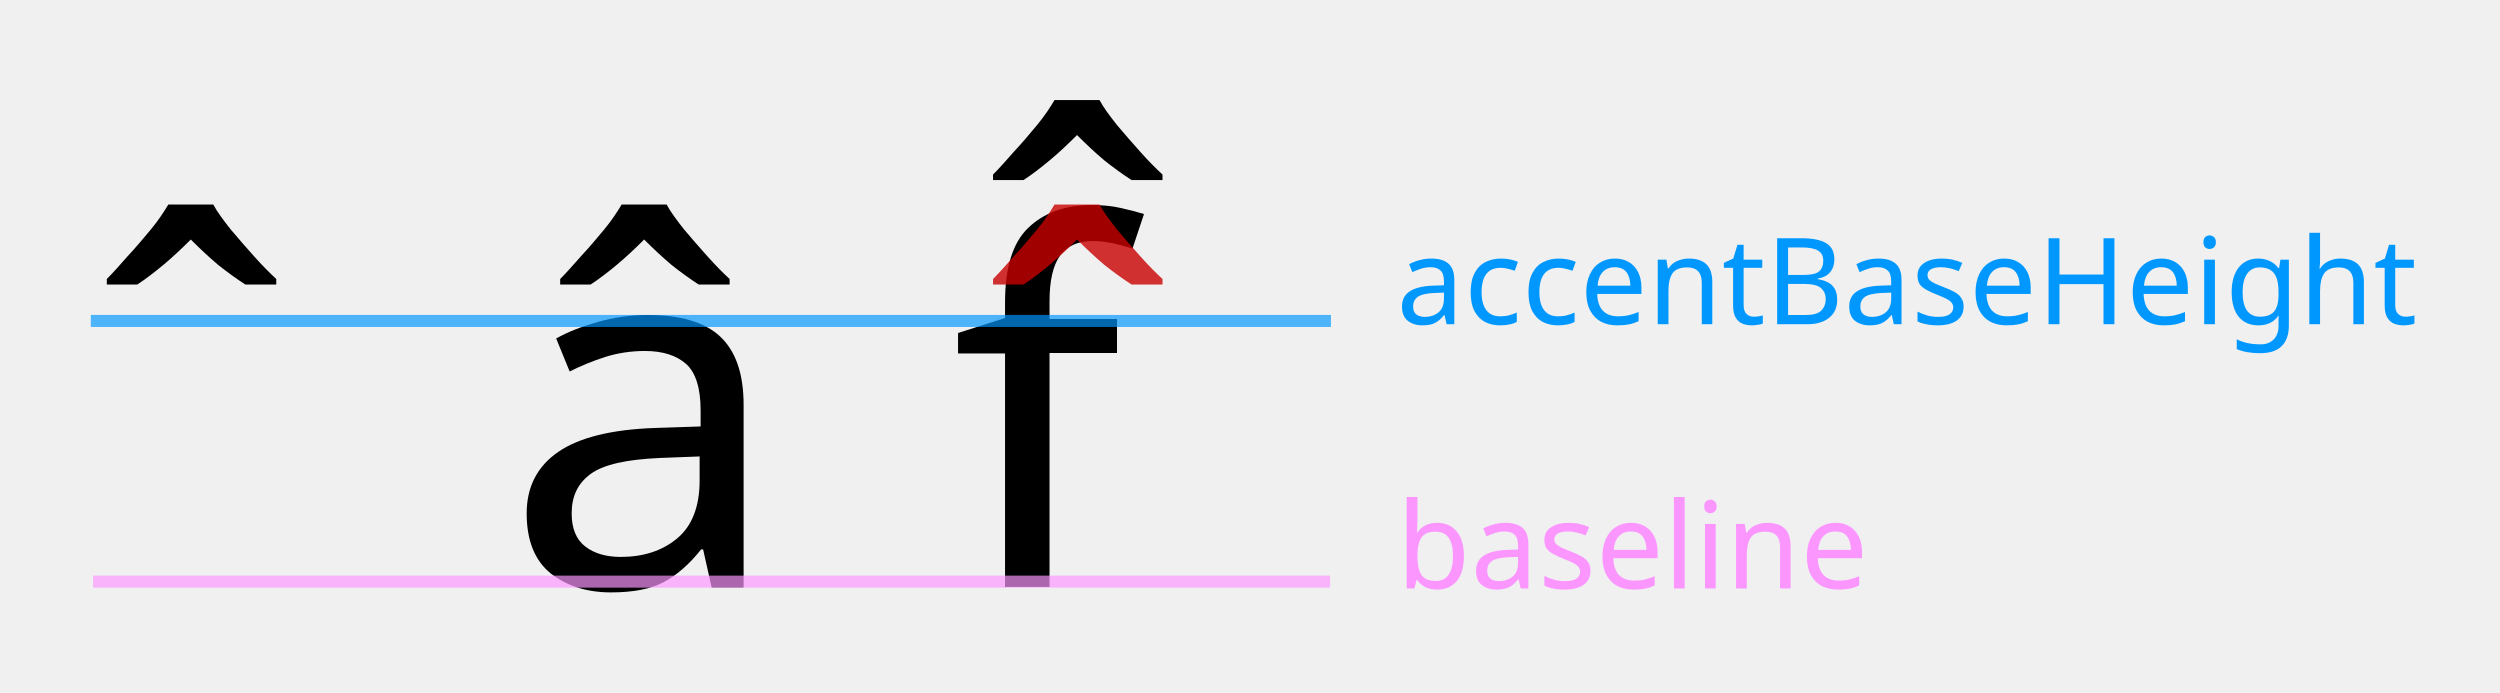
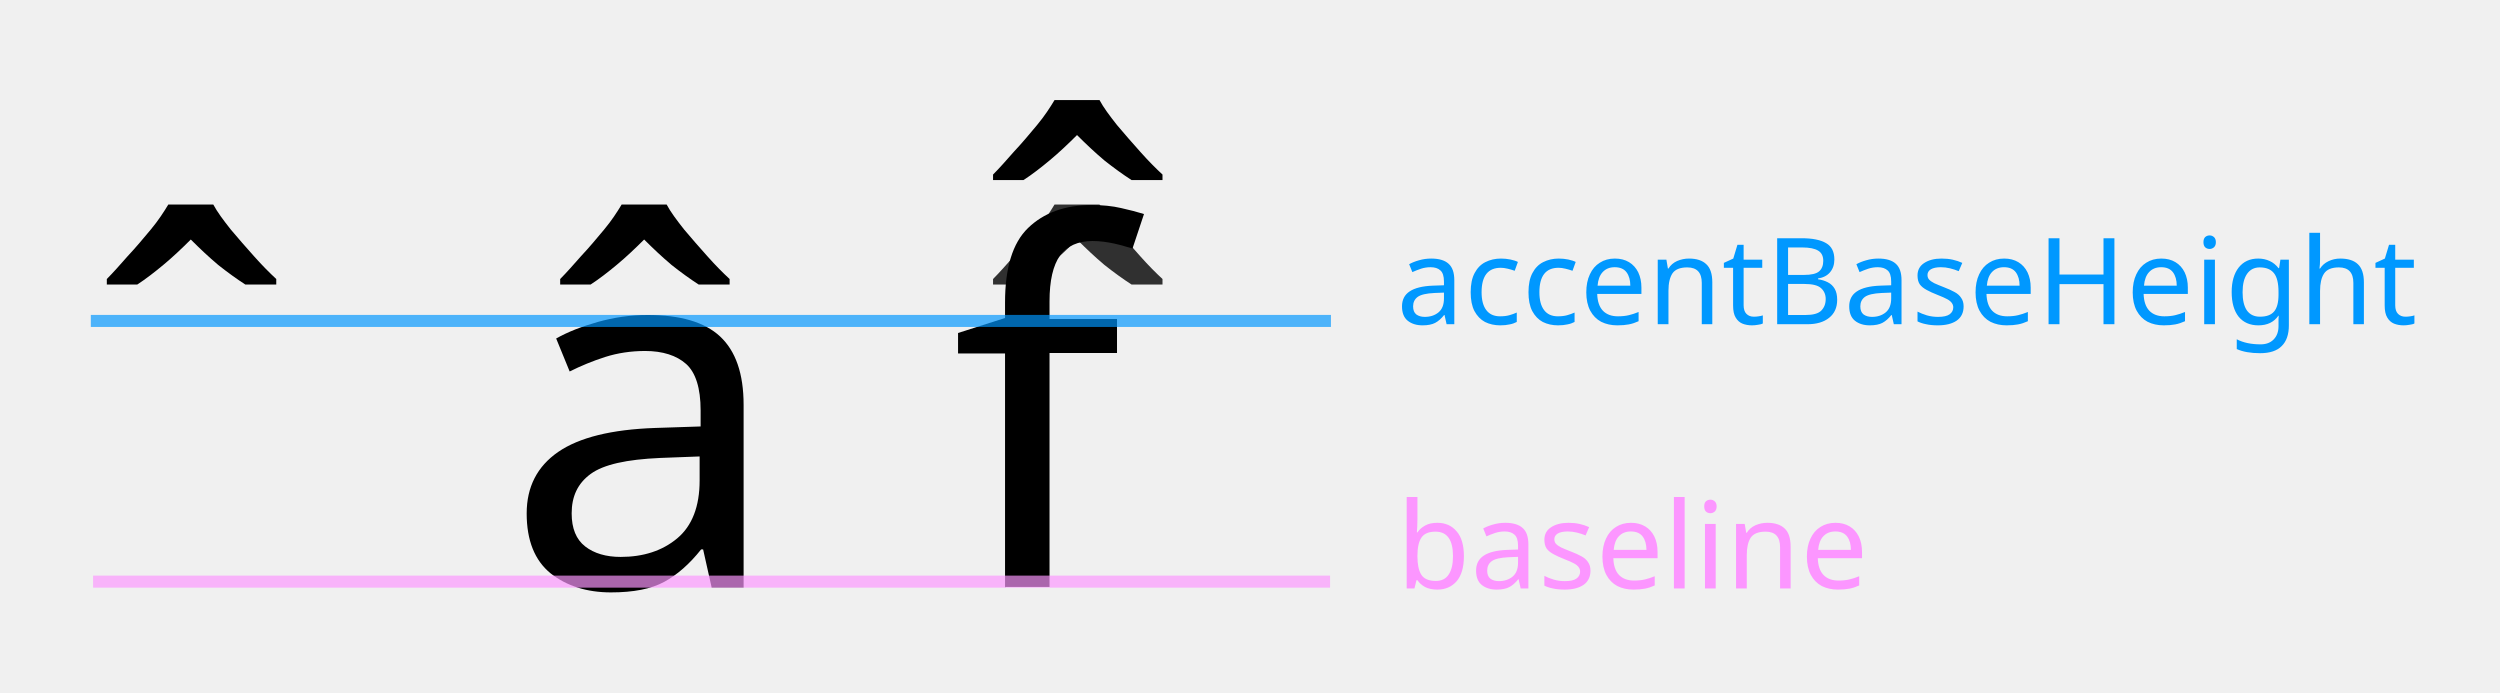
<svg xmlns="http://www.w3.org/2000/svg" xmlns:xlink="http://www.w3.org/1999/xlink" width="207.62pt" height="57.5pt" version="1.1" viewBox="0 0 207.62 57.5">
+   <style>
+   path {
+    fill: black;
+   }
+   @media (prefers-color-scheme: dark) {
+    path {
+        fill: white;
+    }
+    path[stroke="#000"] {
+     stroke: white;
+    }
+   }
+  </style>
  <defs>
    <path id="a" d="m0 0.606v0.011c0.013 0.013 0.027 0.029 0.042 0.046 0.016 0.017 0.031 0.035 0.046 0.053 0.015 0.018 0.026 0.035 0.035 0.05h0.09c0.008-0.015 0.02-0.031 0.035-0.05 0.015-0.018 0.031-0.036 0.047-0.054 0.016-0.018 0.031-0.033 0.044-0.045v-0.011h-0.062c-0.017 0.011-0.035 0.024-0.054 0.039-0.019 0.016-0.037 0.033-0.055 0.051-0.018-0.018-0.036-0.035-0.054-0.05-0.018-0.015-0.036-0.029-0.053-0.04h-0.06z" />
    <path id="c" d="m0.215-0.01c-0.049 0-0.089 0.013-0.121 0.038-0.032 0.026-0.048 0.066-0.048 0.12 0 0.053 0.021 0.094 0.063 0.123 0.042 0.029 0.107 0.045 0.194 0.048l0.091 0.003v0.032c0 0.045-0.01 0.076-0.029 0.093-0.019 0.017-0.047 0.026-0.082 0.026-0.028 0-0.055-0.004-0.08-0.012-0.025-0.008-0.049-0.018-0.071-0.029l-0.027 0.066c0.023 0.013 0.051 0.024 0.083 0.033 0.032 0.009 0.065 0.014 0.1 0.014 0.065 0 0.114-0.014 0.145-0.043 0.031-0.029 0.047-0.074 0.047-0.137v-0.365h-0.064l-0.017 0.076h-0.004c-0.023-0.029-0.048-0.051-0.074-0.065-0.026-0.014-0.061-0.021-0.107-0.021m0.02 0.071c0.045 0 0.083 0.012 0.113 0.037 0.03 0.025 0.045 0.064 0.045 0.116v0.048l-0.079-0.003c-0.067-0.003-0.113-0.013-0.139-0.032-0.026-0.019-0.038-0.045-0.038-0.079 0-0.03 0.009-0.052 0.027-0.066 0.018-0.014 0.042-0.021 0.071-0.021z" />
    <path id="b" d="m0.109 0v0.468h-0.094v0.041l0.094 0.03v0.031c0 0.069 0.015 0.119 0.046 0.149 0.031 0.03 0.073 0.046 0.128 0.046 0.021 0 0.041-0.002 0.058-0.006 0.018-0.004 0.033-0.008 0.046-0.012l-0.023-0.069c-0.011 0.003-0.023 0.007-0.037 0.01-0.014 0.003-0.028 0.005-0.043 0.005-0.029 0-0.051-0.01-0.065-0.029-0.014-0.02-0.021-0.05-0.021-0.092v-0.035h0.135v-0.068h-0.135v-0.468h-0.088z" />
  </defs>
  <use transform="matrix(41.511 0 0 -41.511 8.8708 48.783)" data-text="̂" xlink:href="#a" />
  <use transform="matrix(41.511 0 0 -41.511 46.521 48.783)" data-text="̂" xlink:href="#a" />
  <use transform="matrix(41.511 0 0 -41.511 41.83 48.783)" data-text="𝖺" xlink:href="#c" />
  <use transform="matrix(41.511 0 0 -41.511 82.471 40.108)" data-text="̂" xlink:href="#a" />
  <use transform="matrix(41.511 0 0 -41.511 78.942 48.783)" data-text="𝖿" xlink:href="#b" />
  <path d="m7.542 26.653h102.99" fill="none" stroke="#0096ff" stroke-miterlimit="10" stroke-opacity=".679" />
  <path d="m7.731 48.303h102.73" fill="none" stroke="#fc96ff" stroke-miterlimit="10" stroke-opacity=".679" />
  <text x="115.98" y="48.87" fill="#fc96ff" font-family="'Noto Sans'" font-size="10px" stroke-width=".75" style="line-height:1.25" xml:space="preserve">
    <tspan x="115.98" y="48.87" fill="#fc96ff" font-family="'Noto Sans'" font-size="10px" stroke-width=".75">baseline</tspan>
  </text>
  <text x="115.98" y="26.926" fill="#0098ff" font-family="'Noto Sans'" font-size="10px" stroke-width=".75" style="line-height:1.25" xml:space="preserve">
    <tspan x="115.98" y="26.926" fill="#0098ff" font-family="'Noto Sans'" font-size="10px" stroke-width=".75">accentBaseHeight</tspan>
  </text>
  <use transform="matrix(41.511 0 0 -41.511 82.471 48.783)" fill="#c80000" fill-opacity=".798" data-text="̂" xlink:href="#a" />
</svg>
